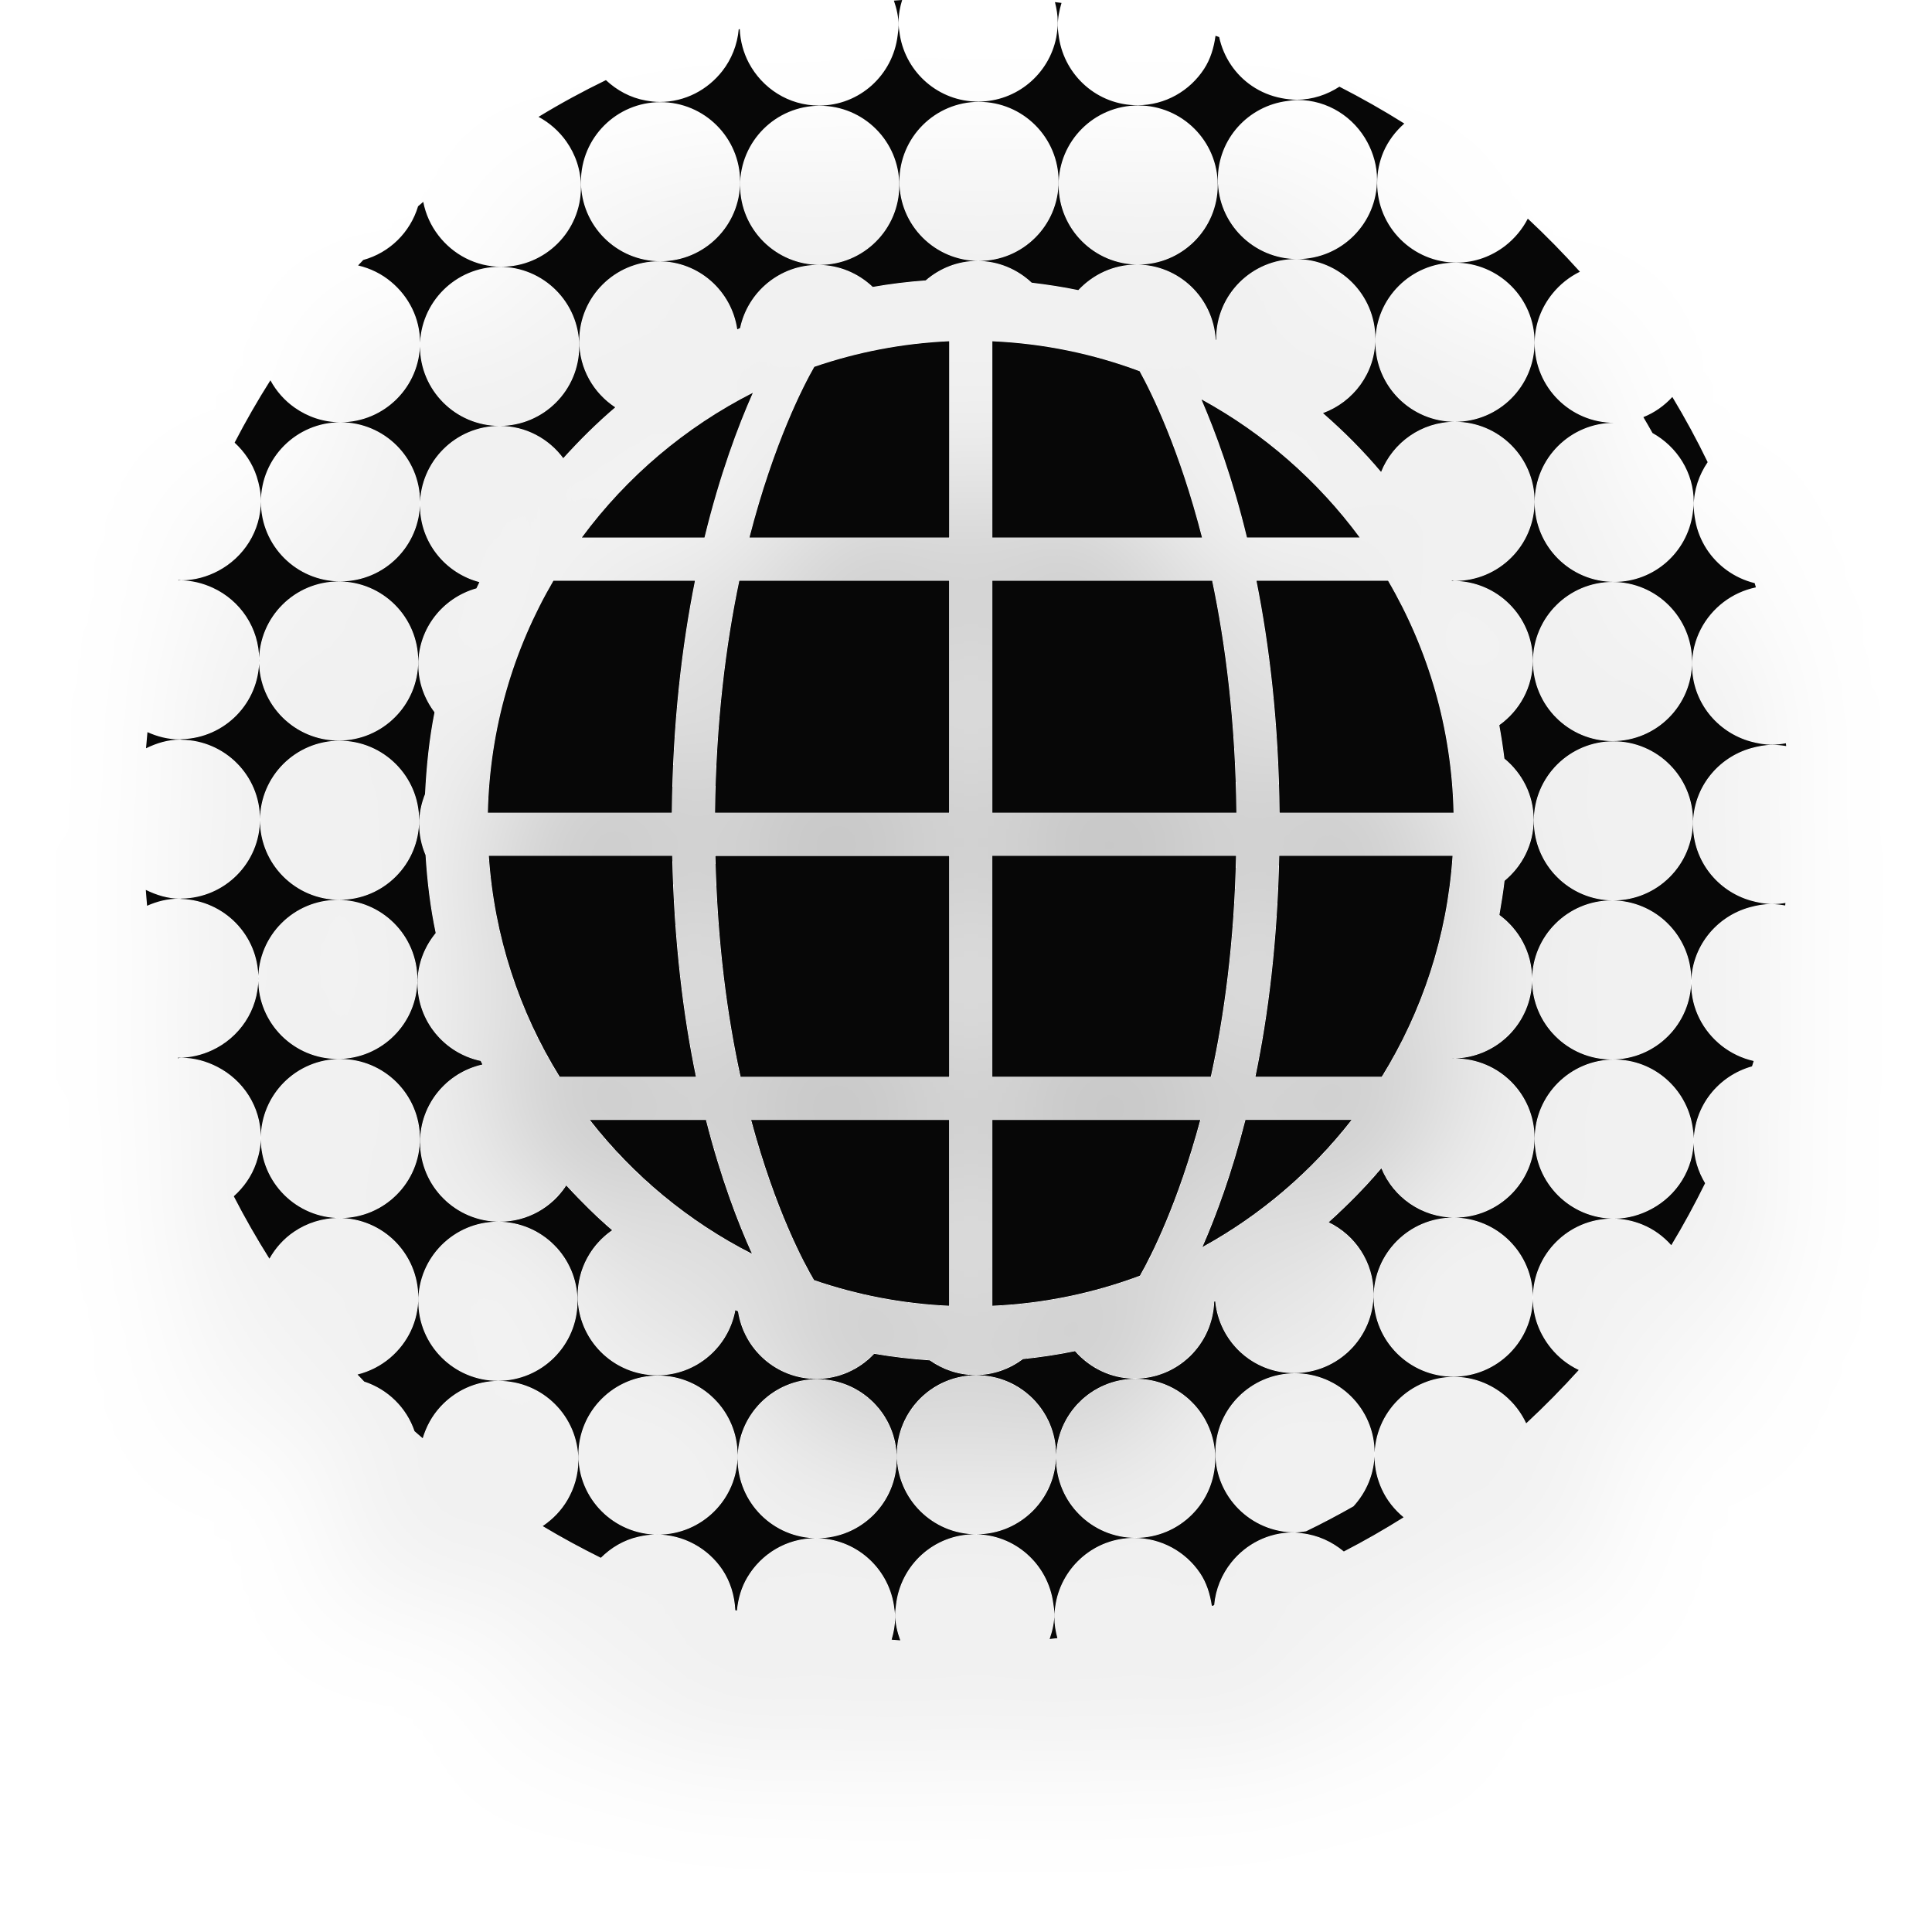
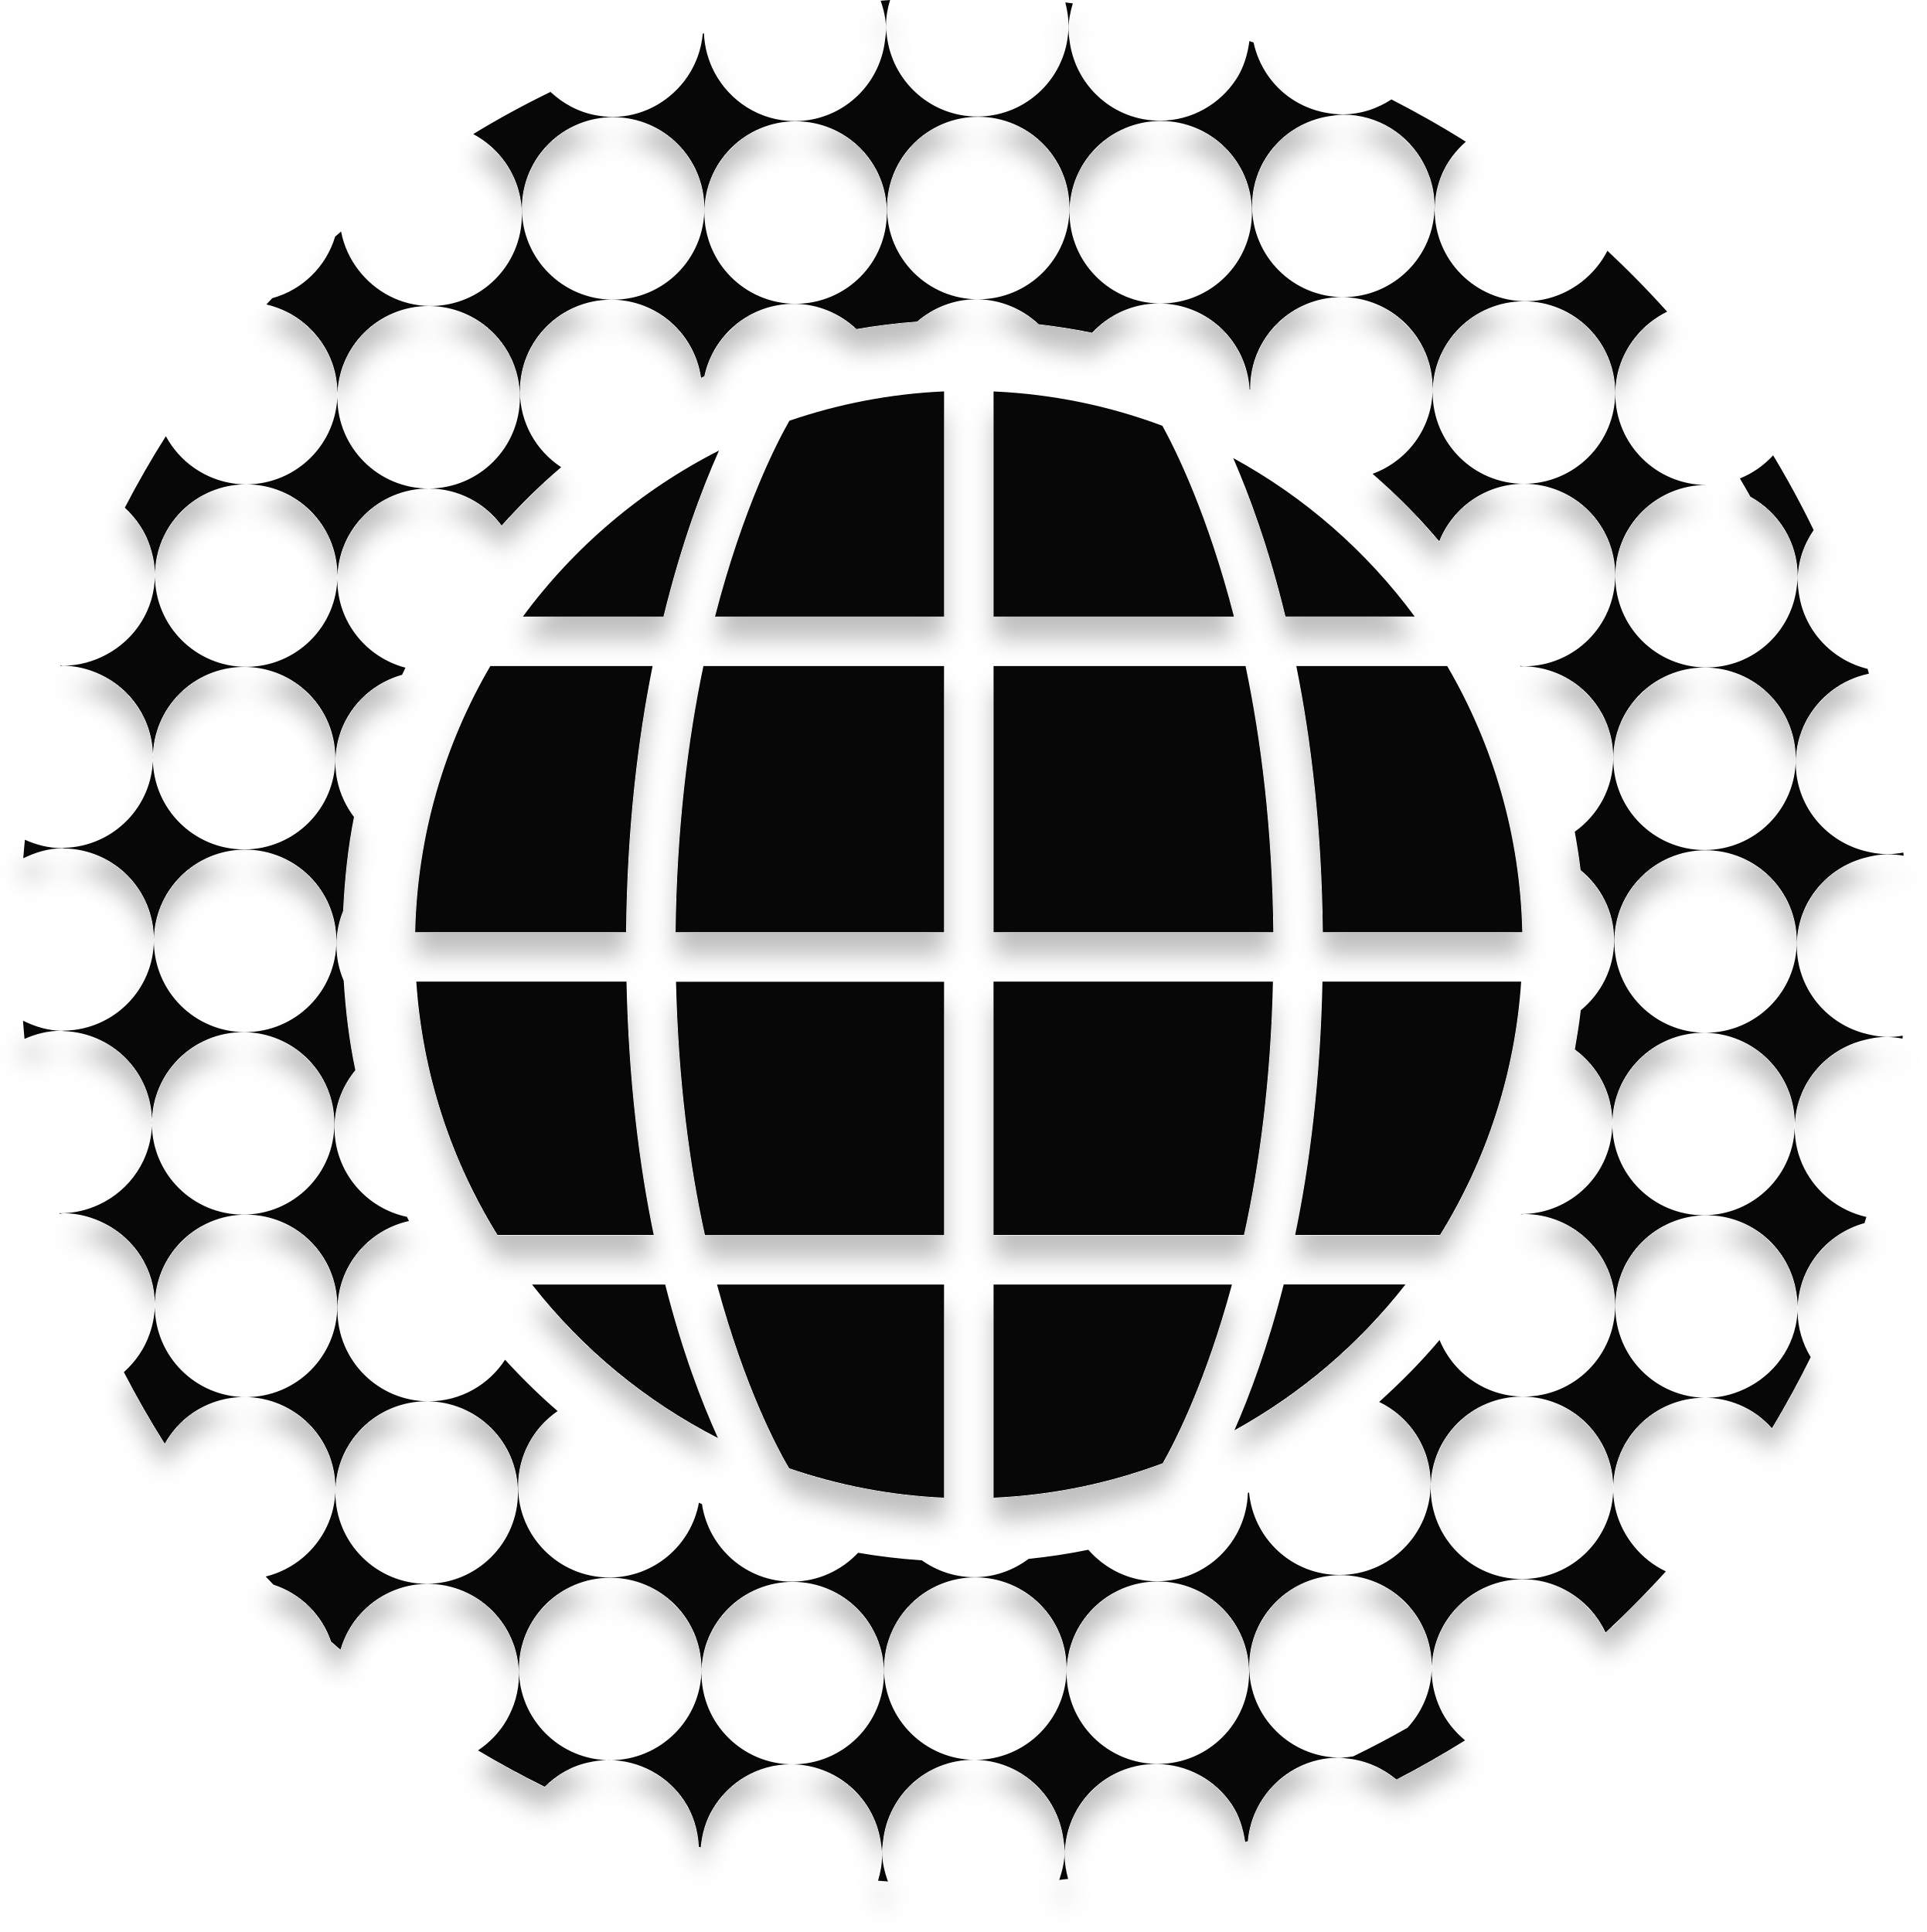
- <svg xmlns="http://www.w3.org/2000/svg" width="53" height="53" viewBox="0 0 53 53" fill="none">
-   <g filter="url(#filter0_d_150_3582)">
-     <path d="M48.025 24.705C47.114 24.444 46.444 23.612 46.444 22.616C46.444 21.615 47.123 20.78 48.042 20.523C48.231 20.471 48.423 20.433 48.627 20.433C48.755 20.433 48.878 20.446 49 20.467C48.996 20.442 48.996 20.415 48.992 20.39C48.867 20.414 48.736 20.429 48.606 20.429C48.404 20.429 48.215 20.393 48.029 20.343C47.103 20.088 46.418 19.251 46.418 18.247C46.418 17.538 46.762 16.914 47.284 16.516C47.543 16.32 47.842 16.181 48.169 16.113C48.158 16.075 48.149 16.035 48.136 15.997C47.582 15.861 47.11 15.518 46.809 15.049C46.663 14.818 46.556 14.558 46.507 14.278C46.483 14.149 46.465 14.017 46.465 13.88C46.465 13.43 46.613 13.022 46.846 12.678C46.55 12.065 46.226 11.47 45.877 10.89C45.657 11.129 45.388 11.321 45.082 11.443C45.168 11.586 45.25 11.734 45.333 11.879C46.004 12.252 46.465 12.959 46.465 13.781C46.465 13.889 46.448 13.993 46.434 14.097C46.281 15.152 45.38 15.963 44.283 15.963C43.076 15.963 42.1 14.986 42.1 13.781C42.1 12.575 43.078 11.599 44.283 11.599C43.076 11.599 42.1 10.621 42.1 9.417C42.1 8.901 42.284 8.434 42.585 8.059C42.789 7.806 43.046 7.599 43.341 7.454C42.885 6.947 42.408 6.461 41.912 5.998C41.762 6.29 41.548 6.544 41.293 6.743C40.922 7.028 40.466 7.204 39.962 7.204C38.755 7.204 37.779 6.227 37.779 5.021C37.779 4.72 37.84 4.432 37.951 4.169C38.081 3.867 38.281 3.604 38.524 3.389C37.947 3.026 37.352 2.69 36.744 2.378C36.405 2.598 36.007 2.735 35.572 2.735C35.433 2.735 35.294 2.719 35.16 2.693C34.862 2.637 34.587 2.522 34.345 2.358C33.889 2.049 33.564 1.57 33.445 1.016C33.411 1.004 33.38 0.993 33.345 0.982C33.3 1.312 33.205 1.625 33.031 1.891C32.642 2.489 31.97 2.887 31.203 2.887C30.11 2.887 29.214 2.083 29.051 1.038C29.034 0.928 29.018 0.819 29.018 0.704C29.018 0.485 29.061 0.28 29.12 0.08C29.061 0.074 29 0.064 28.94 0.058C28.985 0.235 29.017 0.416 29.017 0.605C29.017 0.75 29 0.891 28.976 1.027C28.777 2.031 27.894 2.787 26.833 2.787C25.752 2.787 24.859 1.998 24.686 0.965C24.666 0.847 24.65 0.729 24.65 0.605C24.65 0.393 24.689 0.192 24.748 0C24.673 0.006 24.598 0.011 24.522 0.017C24.598 0.236 24.651 0.467 24.651 0.713C24.651 0.801 24.634 0.886 24.625 0.971C24.496 2.054 23.585 2.896 22.468 2.896C21.628 2.896 20.909 2.418 20.542 1.725C20.396 1.447 20.308 1.133 20.293 0.798C20.283 0.8 20.274 0.803 20.265 0.805C20.226 1.233 20.067 1.624 19.818 1.945C19.417 2.46 18.799 2.797 18.098 2.797C17.967 2.797 17.839 2.779 17.713 2.757C17.291 2.682 16.922 2.478 16.622 2.198C15.988 2.506 15.37 2.842 14.773 3.206C15.076 3.368 15.338 3.6 15.536 3.88C15.787 4.235 15.937 4.666 15.937 5.135C15.937 6.342 14.96 7.318 13.754 7.318C13.047 7.318 12.425 6.977 12.026 6.457C11.82 6.19 11.677 5.878 11.611 5.537C11.562 5.578 11.515 5.617 11.469 5.659C11.253 6.375 10.689 6.932 9.965 7.132C9.918 7.182 9.869 7.231 9.823 7.282C10.162 7.361 10.472 7.515 10.73 7.732C11.211 8.133 11.523 8.728 11.523 9.402C11.523 10.608 10.546 11.584 9.34 11.584C10.547 11.584 11.523 12.562 11.523 13.766C11.523 14.973 10.546 15.949 9.34 15.949C8.134 15.949 7.157 14.972 7.157 13.766C7.157 12.561 8.134 11.584 9.34 11.584C8.872 11.584 8.44 11.434 8.084 11.183C7.807 10.989 7.579 10.73 7.418 10.433C7.067 10.987 6.739 11.558 6.436 12.143C6.709 12.395 6.925 12.71 7.043 13.075C7.11 13.286 7.157 13.505 7.157 13.738C7.157 14.573 6.681 15.29 5.991 15.658C5.686 15.82 5.341 15.92 4.971 15.92C4.946 15.92 4.923 15.912 4.897 15.91C4.895 15.916 4.893 15.92 4.891 15.925C4.904 15.925 4.913 15.92 4.926 15.92C5.252 15.92 5.557 15.996 5.836 16.124C6.586 16.469 7.11 17.222 7.11 18.103C7.11 19.287 6.163 20.246 4.988 20.277C4.966 20.278 4.947 20.284 4.926 20.284C4.61 20.284 4.314 20.206 4.045 20.084C4.03 20.232 4.019 20.38 4.006 20.528C4.294 20.387 4.606 20.289 4.948 20.289C4.962 20.289 4.972 20.293 4.986 20.293C6.174 20.313 7.132 21.278 7.132 22.471C7.132 23.666 6.172 24.634 4.98 24.65C4.969 24.651 4.96 24.654 4.948 24.654C4.605 24.654 4.289 24.554 4 24.412C4.013 24.556 4.02 24.703 4.035 24.848C4.303 24.729 4.591 24.654 4.901 24.654C4.929 24.654 4.954 24.661 4.982 24.661C6.15 24.704 7.087 25.658 7.087 26.835C7.087 27.714 6.565 28.466 5.816 28.812C5.538 28.941 5.229 29.017 4.901 29.017C4.892 29.017 4.882 29.014 4.874 29.013C4.876 29.019 4.876 29.025 4.878 29.031C4.909 29.029 4.939 29.017 4.971 29.017C5.331 29.017 5.666 29.114 5.965 29.268C6.668 29.63 7.155 30.355 7.155 31.201C7.155 31.449 7.106 31.682 7.029 31.903C6.906 32.262 6.689 32.57 6.413 32.817C6.714 33.402 7.042 33.975 7.391 34.53C7.558 34.233 7.786 33.98 8.065 33.791C8.415 33.553 8.838 33.413 9.292 33.413C10.499 33.413 11.475 34.39 11.475 35.596C11.475 36.258 11.175 36.846 10.706 37.246C10.449 37.465 10.143 37.623 9.807 37.707C9.868 37.772 9.932 37.835 9.991 37.9C10.641 38.114 11.152 38.616 11.372 39.262C11.447 39.328 11.521 39.391 11.596 39.456C11.694 39.131 11.855 38.837 12.079 38.594C12.477 38.158 13.045 37.882 13.683 37.882C14.89 37.882 15.866 38.859 15.866 40.064C15.866 40.458 15.754 40.825 15.57 41.143C15.401 41.435 15.164 41.678 14.887 41.865C15.405 42.176 15.939 42.465 16.483 42.735C16.764 42.456 17.111 42.247 17.512 42.157C17.671 42.12 17.834 42.096 18.004 42.096C18.756 42.096 19.421 42.476 19.814 43.056C20.029 43.376 20.151 43.76 20.171 44.172C20.187 44.177 20.201 44.181 20.216 44.184C20.248 43.852 20.34 43.539 20.503 43.268C20.882 42.629 21.575 42.197 22.372 42.197C23.457 42.197 24.351 42.989 24.52 44.025C24.539 44.141 24.555 44.259 24.555 44.379C24.555 44.59 24.516 44.788 24.459 44.981C24.538 44.989 24.619 44.994 24.697 45C24.615 44.772 24.555 44.531 24.555 44.272C24.555 44.19 24.573 44.111 24.579 44.031C24.701 42.939 25.616 42.09 26.741 42.09C27.848 42.09 28.754 42.917 28.894 43.986C28.909 44.081 28.924 44.173 28.924 44.272C28.924 44.517 28.869 44.743 28.794 44.964C28.867 44.956 28.936 44.944 29.008 44.939C28.959 44.758 28.924 44.569 28.924 44.372C28.924 44.237 28.941 44.107 28.963 43.977C29.15 42.961 30.037 42.19 31.107 42.19C31.861 42.19 32.525 42.57 32.919 43.151C33.098 43.415 33.196 43.729 33.244 44.056C33.265 44.049 33.288 44.041 33.308 44.035C33.347 43.593 33.517 43.189 33.781 42.859C34.181 42.361 34.788 42.039 35.477 42.039C35.555 42.039 35.632 42.054 35.709 42.061C36.15 42.11 36.543 42.294 36.865 42.562C37.426 42.272 37.972 41.959 38.506 41.624C38.255 41.416 38.047 41.159 37.909 40.858C37.782 40.582 37.707 40.278 37.707 39.953C37.707 38.746 38.685 37.771 39.89 37.771C40.418 37.771 40.895 37.965 41.273 38.275C41.526 38.485 41.728 38.746 41.868 39.046C42.368 38.581 42.85 38.093 43.31 37.583C43.014 37.442 42.755 37.239 42.549 36.985C42.242 36.608 42.05 36.136 42.05 35.613C42.05 34.407 43.028 33.43 44.233 33.43C44.527 33.43 44.806 33.49 45.059 33.595C45.365 33.72 45.633 33.917 45.848 34.16C46.181 33.609 46.49 33.039 46.776 32.459C46.58 32.134 46.462 31.756 46.462 31.348C46.462 30.344 47.141 29.511 48.063 29.253C48.078 29.203 48.092 29.153 48.108 29.106C47.781 29.032 47.483 28.887 47.229 28.687C46.724 28.287 46.394 27.676 46.394 26.985C46.394 25.98 47.077 25.143 48 24.889C48.185 24.838 48.379 24.801 48.578 24.801C48.714 24.801 48.844 24.817 48.973 24.84C48.975 24.818 48.977 24.793 48.979 24.77C48.865 24.791 48.747 24.801 48.625 24.801C48.417 24.798 48.216 24.759 48.025 24.705ZM46.443 22.518C46.443 23.724 45.465 24.701 44.26 24.701C43.053 24.701 42.077 23.723 42.077 22.518C42.077 21.312 43.054 20.336 44.26 20.336C45.464 20.335 46.443 21.312 46.443 22.518ZM44.236 15.965C45.443 15.965 46.418 16.943 46.418 18.148C46.418 19.354 45.441 20.33 44.236 20.33C43.031 20.33 42.053 19.353 42.053 18.148C42.051 16.942 43.03 15.965 44.236 15.965ZM35.319 2.77C35.41 2.757 35.5 2.742 35.593 2.742C36.427 2.742 37.145 3.216 37.512 3.904C37.675 4.21 37.776 4.554 37.776 4.924C37.776 6.13 36.798 7.107 35.593 7.107C34.385 7.107 33.409 6.129 33.409 4.924C33.408 3.812 34.243 2.904 35.319 2.77ZM31.224 2.893C32.431 2.893 33.406 3.871 33.406 5.075C33.406 6.281 32.429 7.258 31.224 7.258C30.019 7.258 29.041 6.28 29.041 5.075C29.04 3.87 30.016 2.893 31.224 2.893ZM26.856 2.794C28.061 2.794 29.04 3.771 29.04 4.976C29.04 6.182 28.062 7.158 26.856 7.158C25.649 7.158 24.673 6.181 24.673 4.976C24.673 3.771 25.649 2.794 26.856 2.794ZM22.487 2.901C23.694 2.901 24.67 3.878 24.67 5.083C24.67 6.289 23.693 7.266 22.487 7.266C21.281 7.266 20.303 6.288 20.303 5.083C20.303 3.878 21.281 2.901 22.487 2.901ZM18.12 2.802C19.325 2.802 20.303 3.78 20.303 4.984C20.303 6.19 19.325 7.167 18.12 7.167C16.913 7.167 15.937 6.189 15.937 4.984C15.937 3.779 16.913 2.802 18.12 2.802ZM7.107 18.134C7.107 16.927 8.085 15.951 9.29 15.951C10.497 15.951 11.473 16.928 11.473 18.134C11.473 19.339 10.496 20.316 9.29 20.316C8.085 20.316 7.107 19.338 7.107 18.134ZM11.498 22.502C11.498 23.709 10.52 24.685 9.315 24.685C8.108 24.685 7.132 23.708 7.132 22.502C7.132 21.297 8.109 20.32 9.315 20.32C10.519 20.32 11.498 21.297 11.498 22.502ZM7.084 26.868C7.084 25.662 8.061 24.686 9.267 24.686C10.473 24.686 11.45 25.664 11.45 26.868C11.45 28.074 10.473 29.05 9.267 29.05C8.061 29.051 7.084 28.073 7.084 26.868ZM9.337 33.415C8.13 33.415 7.154 32.437 7.154 31.233C7.154 30.026 8.131 29.051 9.337 29.051C10.542 29.051 11.52 30.028 11.52 31.233C11.52 32.439 10.542 33.415 9.337 33.415ZM13.658 37.88C12.453 37.88 11.475 36.902 11.475 35.698C11.475 34.492 12.453 33.515 13.658 33.515C14.865 33.515 15.843 34.493 15.843 35.698C15.843 36.903 14.864 37.88 13.658 37.88ZM18.051 42.099C16.844 42.099 15.866 41.122 15.866 39.917C15.866 38.711 16.844 37.735 18.051 37.735C19.256 37.735 20.235 38.713 20.235 39.917C20.235 41.122 19.256 42.099 18.051 42.099ZM22.418 42.198C21.211 42.198 20.235 41.22 20.235 40.015C20.235 38.809 21.212 37.834 22.418 37.834C23.624 37.834 24.601 38.812 24.601 40.015C24.602 41.221 23.625 42.198 22.418 42.198ZM26.787 42.09C25.58 42.09 24.602 41.113 24.602 39.908C24.602 38.702 25.58 37.726 26.787 37.726C27.993 37.726 28.971 38.703 28.971 39.908C28.971 41.113 27.993 42.09 26.787 42.09ZM31.154 42.188C29.947 42.188 28.971 41.211 28.971 40.006C28.971 38.8 29.949 37.824 31.154 37.824C32.361 37.824 33.337 38.802 33.337 40.006C33.338 41.213 32.361 42.188 31.154 42.188ZM37.129 41.323C36.705 41.564 36.271 41.794 35.83 42.007C35.73 42.023 35.629 42.038 35.526 42.038C34.318 42.038 33.34 41.06 33.34 39.855C33.34 38.65 34.318 37.673 35.526 37.673C36.731 37.673 37.709 38.651 37.709 39.855C37.707 40.423 37.484 40.935 37.129 41.323ZM39.866 37.766C38.661 37.766 37.683 36.788 37.683 35.585C37.683 34.379 38.661 33.402 39.866 33.402C41.073 33.402 42.051 34.38 42.051 35.585C42.051 36.79 41.072 37.766 39.866 37.766ZM39.912 33.402C38.999 33.402 38.22 32.842 37.895 32.048C37.451 32.578 36.962 33.066 36.45 33.53C37.178 33.883 37.682 34.624 37.682 35.487C37.682 36.693 36.705 37.668 35.5 37.668C34.362 37.668 33.444 36.802 33.336 35.694C33.326 35.699 33.316 35.704 33.309 35.709C33.268 36.88 32.312 37.82 31.13 37.82C30.473 37.82 29.891 37.523 29.491 37.066C29.024 37.163 28.545 37.234 28.062 37.284C27.698 37.555 27.252 37.722 26.764 37.722C26.295 37.722 25.863 37.571 25.506 37.318C24.991 37.284 24.482 37.224 23.982 37.138C23.584 37.56 23.022 37.828 22.396 37.828C21.303 37.828 20.405 37.023 20.246 35.975C20.22 35.963 20.197 35.952 20.173 35.94C19.986 36.957 19.101 37.729 18.029 37.729C16.822 37.729 15.846 36.751 15.846 35.547C15.846 34.801 16.222 34.142 16.792 33.749C16.349 33.367 15.932 32.954 15.534 32.521C15.146 33.119 14.474 33.515 13.707 33.515C12.499 33.515 11.523 32.538 11.523 31.332C11.523 30.289 12.257 29.419 13.235 29.203C13.218 29.171 13.204 29.137 13.186 29.104C12.197 28.895 11.453 28.019 11.453 26.97C11.453 26.446 11.644 25.972 11.953 25.596C11.805 24.899 11.719 24.183 11.674 23.457C11.562 23.195 11.499 22.906 11.499 22.602C11.499 22.313 11.558 22.037 11.66 21.784C11.698 21.021 11.774 20.269 11.92 19.54C11.645 19.174 11.475 18.725 11.475 18.233C11.475 17.232 12.152 16.398 13.07 16.14C13.096 16.082 13.125 16.026 13.151 15.969C12.215 15.723 11.521 14.879 11.521 13.866C11.521 12.661 12.499 11.684 13.705 11.684C12.499 11.684 11.521 10.706 11.521 9.502C11.521 8.296 12.499 7.319 13.705 7.319C14.912 7.319 15.89 8.297 15.89 9.502C15.89 10.707 14.912 11.684 13.705 11.684C14.423 11.684 15.056 12.034 15.452 12.569C15.899 12.075 16.371 11.605 16.878 11.174C16.283 10.784 15.89 10.115 15.89 9.351C15.89 8.144 16.867 7.168 18.073 7.168C19.171 7.168 20.072 7.982 20.225 9.037C20.251 9.024 20.278 9.011 20.303 8.998C20.513 8.009 21.391 7.267 22.44 7.267C23.023 7.267 23.549 7.498 23.942 7.871C24.419 7.787 24.902 7.728 25.394 7.692C25.776 7.363 26.266 7.158 26.809 7.158C27.388 7.158 27.911 7.387 28.303 7.755C28.733 7.807 29.161 7.871 29.581 7.959C29.981 7.531 30.545 7.258 31.177 7.258C32.341 7.258 33.282 8.168 33.35 9.314C33.356 9.316 33.361 9.319 33.367 9.322C33.365 9.311 33.363 9.301 33.363 9.29C33.363 8.083 34.341 7.107 35.547 7.107C36.754 7.107 37.73 8.084 37.73 9.29C37.73 10.231 37.129 11.025 36.293 11.333C36.864 11.831 37.4 12.367 37.887 12.947C38.209 12.142 38.992 11.571 39.913 11.571C38.708 11.571 37.73 10.594 37.73 9.389C37.73 8.183 38.708 7.206 39.913 7.206C41.12 7.206 42.098 8.184 42.098 9.389C42.098 10.594 41.12 11.571 39.913 11.571C41.12 11.571 42.098 12.549 42.098 13.753C42.098 14.959 41.12 15.936 39.913 15.936C39.883 15.936 39.854 15.928 39.825 15.926C39.827 15.931 39.829 15.936 39.831 15.94C39.844 15.94 39.854 15.936 39.868 15.936C41.073 15.936 42.05 16.913 42.05 18.119C42.05 18.852 41.685 19.496 41.13 19.893C41.185 20.196 41.233 20.5 41.27 20.81C41.757 21.21 42.073 21.809 42.073 22.487C42.073 23.164 41.759 23.762 41.274 24.163C41.239 24.478 41.185 24.789 41.133 25.1C41.672 25.497 42.03 26.132 42.03 26.855C42.03 28.06 41.052 29.037 39.845 29.037C39.843 29.039 39.843 29.041 39.841 29.044C39.865 29.043 39.89 29.037 39.914 29.037C41.121 29.037 42.097 30.014 42.097 31.218C42.096 32.425 41.12 33.402 39.912 33.402ZM46.432 30.913C46.451 31.023 46.465 31.133 46.465 31.248C46.465 32.079 45.997 32.792 45.313 33.161C45.005 33.328 44.655 33.431 44.283 33.431C43.076 33.431 42.1 32.453 42.1 31.248C42.1 30.043 43.078 29.066 44.283 29.066C45.373 29.065 46.27 29.868 46.432 30.913ZM44.213 29.065C43.006 29.065 42.029 28.088 42.029 26.883C42.029 25.677 43.008 24.701 44.213 24.701C45.42 24.701 46.396 25.678 46.396 26.883C46.397 28.089 45.42 29.065 44.213 29.065Z" fill="#070707" />
-     <path d="M27.223 35.821C28.641 35.758 30.002 35.471 31.271 34.996C31.591 34.434 32.313 33.004 32.927 30.723H27.223V35.821Z" fill="#070707" />
-     <path d="M32.986 34.209C34.576 33.336 35.97 32.144 37.079 30.721H34.166C33.788 32.205 33.358 33.36 32.986 34.209Z" fill="#070707" />
-     <path d="M33.908 23.477H27.222V29.538H33.216C33.582 27.877 33.857 25.854 33.908 23.477Z" fill="#070707" />
-     <path d="M35.102 22.295H39.875C39.824 19.979 39.176 17.808 38.078 15.931H34.468C34.823 17.703 35.078 19.827 35.102 22.295Z" fill="#070707" />
-     <path d="M35.093 23.477C35.044 25.83 34.791 27.856 34.439 29.538H37.906C39.01 27.754 39.702 25.688 39.848 23.477H35.093Z" fill="#070707" />
-     <path d="M33.253 15.931H27.223V22.295H33.918C33.891 19.811 33.621 17.683 33.253 15.931Z" fill="#070707" />
-     <path d="M31.263 10.184C29.997 9.71 28.638 9.425 27.223 9.362V14.747H32.975C32.35 12.315 31.592 10.78 31.263 10.184Z" fill="#070707" />
-     <path d="M37.301 14.746C36.15 13.188 34.668 11.889 32.958 10.956C33.351 11.864 33.815 13.123 34.208 14.746H37.301Z" fill="#070707" />
-     <path d="M20.559 14.747H26.039V9.361C24.748 9.419 23.507 9.662 22.339 10.063C22.059 10.55 21.234 12.128 20.559 14.747Z" fill="#070707" />
-     <path d="M20.317 29.54H26.039V23.481H19.625C19.679 25.855 19.952 27.878 20.317 29.54Z" fill="#070707" />
-     <path d="M19.615 22.295H26.038V15.931H20.281C19.913 17.683 19.643 19.811 19.615 22.295Z" fill="#070707" />
-     <path d="M22.332 35.117C23.503 35.519 24.746 35.764 26.038 35.821V30.723H20.606C21.269 33.19 22.061 34.659 22.332 35.117Z" fill="#070707" />
-     <path d="M20.653 10.775C18.796 11.718 17.188 13.084 15.961 14.747H19.326C19.748 13.016 20.246 11.692 20.653 10.775Z" fill="#070707" />
-     <path d="M19.065 15.931H15.182C14.084 17.809 13.436 19.979 13.383 22.295H18.43C18.454 19.827 18.709 17.703 19.065 15.931Z" fill="#070707" />
-     <path d="M18.44 23.477H13.41C13.558 25.69 14.249 27.754 15.354 29.538H19.092C18.743 27.858 18.491 25.832 18.44 23.477Z" fill="#070707" />
-     <path d="M16.181 30.723C17.373 32.251 18.888 33.508 20.629 34.394C20.238 33.533 19.772 32.314 19.366 30.723H16.181Z" fill="#070707" />
+ <svg xmlns="http://www.w3.org/2000/svg" width="335" height="336" viewBox="0 0 335 336" fill="none">
+   <g filter="url(#filter0_d_1247_100)">
+     <path d="M323.913 179.644C317.293 177.743 312.426 171.694 312.426 164.454C312.426 157.172 317.362 151.101 324.038 149.236C325.41 148.853 326.809 148.581 328.292 148.581C329.218 148.581 330.116 148.672 331 148.825C330.972 148.644 330.972 148.449 330.944 148.268C330.032 148.442 329.086 148.546 328.139 148.546C326.67 148.546 325.298 148.289 323.941 147.92C317.216 146.068 312.239 139.984 312.239 132.681C312.239 127.529 314.738 122.99 318.532 120.094C320.411 118.667 322.583 117.658 324.964 117.164C324.881 116.885 324.818 116.6 324.721 116.321C320.697 115.333 317.265 112.84 315.079 109.429C314.021 107.752 313.241 105.858 312.886 103.825C312.712 102.885 312.58 101.925 312.58 100.929C312.58 97.657 313.652 94.692 315.35 92.185C313.199 87.73 310.839 83.4 308.305 79.188C306.704 80.922 304.755 82.321 302.527 83.205C303.154 84.249 303.752 85.321 304.351 86.379C309.231 89.088 312.58 94.232 312.58 100.205C312.58 100.992 312.454 101.751 312.357 102.503C311.243 110.181 304.692 116.078 296.721 116.078C287.95 116.078 280.863 108.97 280.863 100.205C280.863 91.441 287.963 84.34 296.721 84.34C287.95 84.34 280.863 77.232 280.863 68.474C280.863 64.722 282.199 61.325 284.385 58.603C285.868 56.758 287.734 55.254 289.878 54.203C286.564 50.513 283.097 46.984 279.491 43.614C278.405 45.738 276.853 47.583 274.994 49.031C272.3 51.105 268.986 52.386 265.324 52.386C256.553 52.386 249.459 45.278 249.459 36.514C249.459 34.321 249.904 32.225 250.712 30.318C251.652 28.118 253.107 26.203 254.875 24.644C250.684 22.006 246.361 19.562 241.94 17.293C239.476 18.894 236.587 19.889 233.426 19.889C232.41 19.889 231.4 19.771 230.426 19.583C228.261 19.172 226.263 18.337 224.509 17.146C221.195 14.898 218.835 11.417 217.965 7.386C217.721 7.303 217.498 7.219 217.241 7.143C216.913 9.537 216.224 11.814 214.957 13.749C212.131 18.1 207.251 20.989 201.674 20.989C193.731 20.989 187.222 15.148 186.039 7.546C185.913 6.746 185.795 5.952 185.795 5.117C185.795 3.53 186.108 2.033 186.54 0.585C186.108 0.536 185.67 0.466 185.231 0.425C185.558 1.706 185.788 3.021 185.788 4.4C185.788 5.451 185.67 6.481 185.489 7.47C184.048 14.765 177.629 20.265 169.923 20.265C162.063 20.265 155.575 14.529 154.315 7.017C154.176 6.161 154.057 5.298 154.057 4.4C154.057 2.854 154.343 1.399 154.767 0C154.224 0.042 153.681 0.077 153.124 0.125C153.681 1.72 154.064 3.397 154.064 5.186C154.064 5.827 153.939 6.439 153.876 7.059C152.936 14.933 146.316 21.059 138.199 21.059C132.093 21.059 126.872 17.585 124.206 12.545C123.148 10.519 122.507 8.236 122.396 5.799C122.326 5.82 122.257 5.841 122.194 5.855C121.909 8.967 120.753 11.807 118.943 14.146C116.033 17.884 111.543 20.335 106.447 20.335C105.493 20.335 104.56 20.209 103.648 20.049C100.578 19.499 97.898 18.017 95.719 15.984C91.11 18.226 86.62 20.669 82.283 23.314C84.483 24.491 86.391 26.176 87.832 28.215C89.656 30.798 90.742 33.931 90.742 37.342C90.742 46.114 83.641 53.214 74.876 53.214C69.738 53.214 65.22 50.736 62.324 46.949C60.828 45.014 59.783 42.744 59.303 40.259C58.948 40.558 58.607 40.844 58.273 41.15C56.706 46.357 52.606 50.409 47.343 51.857C47.002 52.226 46.647 52.581 46.313 52.95C48.777 53.528 51.032 54.648 52.905 56.222C56.4 59.139 58.669 63.469 58.669 68.37C58.669 77.135 51.569 84.235 42.804 84.235C51.575 84.235 58.669 91.343 58.669 100.101C58.669 108.872 51.569 115.973 42.804 115.973C34.039 115.973 26.939 108.865 26.939 100.101C26.939 91.336 34.039 84.235 42.804 84.235C39.407 84.235 36.267 83.142 33.677 81.318C31.665 79.905 30.009 78.025 28.839 75.861C26.284 79.891 23.903 84.04 21.703 88.294C23.687 90.132 25.254 92.422 26.11 95.075C26.597 96.606 26.939 98.2 26.939 99.892C26.939 105.969 23.485 111.184 18.466 113.857C16.252 115.033 13.746 115.764 11.059 115.764C10.871 115.764 10.704 115.702 10.516 115.688C10.502 115.73 10.488 115.764 10.474 115.799C10.572 115.799 10.634 115.764 10.732 115.764C13.099 115.764 15.313 116.314 17.338 117.247C22.789 119.753 26.597 125.232 26.597 131.637C26.597 140.241 19.719 147.217 11.177 147.447C11.017 147.454 10.878 147.495 10.732 147.495C8.435 147.495 6.283 146.924 4.327 146.04C4.216 147.112 4.139 148.191 4.042 149.27C6.137 148.247 8.407 147.53 10.892 147.53C10.989 147.53 11.066 147.558 11.164 147.558C19.796 147.704 26.757 154.721 26.757 163.396C26.757 172.084 19.782 179.122 11.122 179.24C11.038 179.247 10.976 179.268 10.892 179.268C8.393 179.268 6.102 178.544 4 177.514C4.097 178.558 4.146 179.63 4.258 180.681C6.2 179.818 8.295 179.268 10.551 179.268C10.753 179.268 10.934 179.324 11.136 179.324C19.622 179.637 26.43 186.571 26.43 195.133C26.43 201.524 22.636 206.989 17.199 209.502C15.173 210.442 12.932 210.999 10.551 210.999C10.481 210.999 10.412 210.971 10.349 210.964C10.363 211.013 10.363 211.055 10.377 211.096C10.607 211.082 10.822 210.999 11.059 210.999C13.67 210.999 16.106 211.702 18.278 212.823C23.388 215.454 26.924 220.724 26.924 226.878C26.924 228.681 26.57 230.373 26.013 231.981C25.114 234.592 23.541 236.833 21.536 238.63C23.722 242.883 26.103 247.046 28.644 251.084C29.855 248.926 31.512 247.088 33.538 245.709C36.079 243.983 39.156 242.96 42.456 242.96C51.227 242.96 58.321 250.067 58.321 258.832C58.321 263.649 56.135 267.924 52.731 270.834C50.865 272.428 48.638 273.577 46.194 274.182C46.64 274.656 47.106 275.115 47.538 275.589C52.258 277.141 55.968 280.796 57.569 285.495C58.112 285.968 58.656 286.428 59.199 286.901C59.909 284.541 61.078 282.404 62.707 280.636C65.603 277.468 69.724 275.456 74.361 275.456C83.132 275.456 90.226 282.564 90.226 291.322C90.226 294.19 89.412 296.856 88.075 299.168C86.85 301.291 85.124 303.059 83.112 304.417C86.878 306.679 90.755 308.782 94.71 310.745C96.749 308.719 99.276 307.194 102.186 306.54C103.342 306.275 104.525 306.101 105.765 306.101C111.229 306.101 116.061 308.865 118.915 313.084C120.481 315.409 121.366 318.201 121.512 321.194C121.623 321.229 121.728 321.257 121.839 321.285C122.069 318.869 122.737 316.592 123.92 314.622C126.677 309.972 131.71 306.832 137.502 306.832C145.39 306.832 151.885 312.596 153.11 320.129C153.25 320.971 153.368 321.828 153.368 322.698C153.368 324.236 153.083 325.677 152.672 327.077C153.243 327.132 153.827 327.174 154.398 327.216C153.8 325.559 153.368 323.805 153.368 321.925C153.368 321.326 153.493 320.755 153.542 320.171C154.426 312.228 161.074 306.053 169.247 306.053C177.295 306.053 183.881 312.067 184.897 319.843C185.001 320.533 185.113 321.201 185.113 321.925C185.113 323.7 184.716 325.35 184.173 326.951C184.702 326.896 185.203 326.805 185.725 326.77C185.37 325.455 185.113 324.083 185.113 322.649C185.113 321.667 185.238 320.721 185.398 319.781C186.756 312.388 193.202 306.784 200.978 306.784C206.457 306.784 211.281 309.547 214.143 313.773C215.445 315.687 216.155 317.971 216.51 320.352C216.656 320.303 216.823 320.24 216.969 320.199C217.255 316.982 218.494 314.044 220.408 311.65C223.318 308.03 227.725 305.684 232.73 305.684C233.301 305.684 233.858 305.795 234.415 305.844C237.624 306.199 240.478 307.542 242.817 309.485C246.897 307.375 250.865 305.106 254.743 302.669C252.919 301.152 251.408 299.286 250.406 297.1C249.48 295.088 248.937 292.881 248.937 290.514C248.937 281.743 256.045 274.649 264.802 274.649C268.638 274.649 272.105 276.062 274.848 278.318C276.686 279.842 278.155 281.743 279.171 283.922C282.805 280.538 286.314 276.988 289.655 273.284C287.504 272.261 285.617 270.778 284.121 268.933C281.893 266.19 280.494 262.758 280.494 258.957C280.494 250.186 287.601 243.085 296.359 243.085C298.496 243.085 300.522 243.524 302.36 244.282C304.588 245.194 306.53 246.628 308.096 248.39C310.519 244.387 312.761 240.245 314.842 236.026C313.415 233.659 312.559 230.916 312.559 227.943C312.559 220.648 317.495 214.584 324.192 212.712C324.303 212.35 324.4 211.988 324.519 211.646C322.145 211.103 319.98 210.052 318.128 208.597C314.459 205.687 312.064 201.246 312.064 196.219C312.064 188.91 317.028 182.825 323.732 180.981C325.076 180.612 326.489 180.34 327.937 180.34C328.918 180.34 329.865 180.458 330.805 180.626C330.819 180.465 330.833 180.284 330.847 180.117C330.018 180.264 329.162 180.34 328.278 180.34C326.76 180.319 325.305 180.034 323.913 179.644ZM312.42 163.737C312.42 172.508 305.312 179.609 296.554 179.609C287.782 179.609 280.696 172.501 280.696 163.737C280.696 154.972 287.796 147.871 296.554 147.871C305.305 147.864 312.42 154.972 312.42 163.737ZM296.38 116.092C305.152 116.092 312.239 123.199 312.239 131.964C312.239 140.729 305.138 147.829 296.38 147.829C287.622 147.829 280.515 140.722 280.515 131.964C280.508 123.192 287.615 116.092 296.38 116.092ZM231.588 20.14C232.243 20.049 232.897 19.938 233.572 19.938C239.636 19.938 244.857 23.384 247.524 28.389C248.707 30.61 249.438 33.116 249.438 35.803C249.438 44.575 242.33 51.676 233.572 51.676C224.801 51.676 217.707 44.568 217.707 35.803C217.7 27.721 223.764 21.114 231.588 20.14ZM201.828 21.038C210.599 21.038 217.686 28.146 217.686 36.903C217.686 45.675 210.585 52.776 201.828 52.776C193.07 52.776 185.962 45.668 185.962 36.903C185.955 28.139 193.049 21.038 201.828 21.038ZM170.09 20.314C178.84 20.314 185.955 27.422 185.955 36.179C185.955 44.951 178.847 52.052 170.09 52.052C161.318 52.052 154.224 44.944 154.224 36.179C154.224 27.422 161.318 20.314 170.09 20.314ZM138.338 21.094C147.109 21.094 154.203 28.201 154.203 36.959C154.203 45.731 147.103 52.831 138.338 52.831C129.573 52.831 122.472 45.724 122.472 36.959C122.472 28.201 129.573 21.094 138.338 21.094ZM106.607 20.377C115.365 20.377 122.472 27.484 122.472 36.242C122.472 45.014 115.365 52.114 106.607 52.114C97.835 52.114 90.742 45.007 90.742 36.242C90.742 27.477 97.835 20.377 106.607 20.377ZM26.576 131.86C26.576 123.088 33.684 115.987 42.442 115.987C51.214 115.987 58.307 123.095 58.307 131.86C58.307 140.624 51.207 147.725 42.442 147.725C33.684 147.725 26.576 140.617 26.576 131.86ZM58.488 163.625C58.488 172.397 51.381 179.498 42.623 179.498C33.851 179.498 26.757 172.39 26.757 163.625C26.757 154.861 33.858 147.76 42.623 147.76C51.374 147.76 58.488 154.861 58.488 163.625ZM26.409 195.37C26.409 186.599 33.51 179.505 42.275 179.505C51.039 179.505 58.14 186.612 58.14 195.37C58.14 204.142 51.039 211.236 42.275 211.236C33.51 211.243 26.409 204.128 26.409 195.37ZM42.783 242.974C34.011 242.974 26.918 235.866 26.918 227.108C26.918 218.336 34.018 211.243 42.783 211.243C51.541 211.243 58.648 218.35 58.648 227.108C58.648 235.88 51.541 242.974 42.783 242.974ZM74.18 275.442C65.422 275.442 58.314 268.335 58.314 259.577C58.314 250.805 65.422 243.705 74.18 243.705C82.951 243.705 90.059 250.812 90.059 259.577C90.059 268.342 82.945 275.442 74.18 275.442ZM106.106 306.122C97.334 306.122 90.226 299.014 90.226 290.257C90.226 281.485 97.334 274.391 106.106 274.391C114.863 274.391 121.971 281.499 121.971 290.257C121.971 299.014 114.856 306.122 106.106 306.122ZM137.837 306.839C129.065 306.839 121.971 299.731 121.971 290.967C121.971 282.202 129.072 275.108 137.837 275.108C146.601 275.108 153.702 282.216 153.702 290.967C153.709 299.738 146.608 306.839 137.837 306.839ZM169.588 306.06C160.817 306.06 153.709 298.952 153.709 290.187C153.709 281.422 160.817 274.322 169.588 274.322C178.346 274.322 185.454 281.429 185.454 290.187C185.454 298.952 178.346 306.06 169.588 306.06ZM201.319 306.77C192.548 306.77 185.454 299.662 185.454 290.904C185.454 282.133 192.562 275.039 201.319 275.039C210.091 275.039 217.185 282.146 217.185 290.904C217.192 299.676 210.091 306.77 201.319 306.77ZM244.739 300.476C241.655 302.231 238.501 303.901 235.299 305.454C234.568 305.565 233.837 305.677 233.085 305.677C224.314 305.677 217.206 298.569 217.206 289.804C217.206 281.04 224.314 273.939 233.085 273.939C241.843 273.939 248.951 281.047 248.951 289.804C248.937 293.932 247.315 297.657 244.739 300.476ZM264.628 274.614C255.87 274.614 248.763 267.506 248.763 258.755C248.763 249.984 255.87 242.883 264.628 242.883C273.4 242.883 280.508 249.991 280.508 258.755C280.508 267.52 273.393 274.614 264.628 274.614ZM264.962 242.883C258.328 242.883 252.668 238.811 250.301 233.039C247.078 236.889 243.521 240.44 239.803 243.809C245.094 246.378 248.756 251.766 248.756 258.045C248.756 266.81 241.655 273.904 232.897 273.904C224.634 273.904 217.958 267.604 217.178 259.549C217.101 259.584 217.032 259.619 216.976 259.654C216.684 268.175 209.736 275.004 201.145 275.004C196.37 275.004 192.144 272.846 189.234 269.525C185.844 270.228 182.363 270.743 178.847 271.112C176.202 273.082 172.965 274.294 169.421 274.294C166.01 274.294 162.871 273.194 160.274 271.356C156.535 271.112 152.839 270.674 149.205 270.047C146.309 273.117 142.229 275.067 137.677 275.067C129.733 275.067 123.21 269.212 122.055 261.589C121.867 261.505 121.7 261.422 121.526 261.338C120.168 268.731 113.736 274.343 105.946 274.343C97.174 274.343 90.08 267.235 90.08 258.477C90.08 253.054 92.816 248.264 96.958 245.403C93.735 242.625 90.707 239.625 87.818 236.478C84.991 240.822 80.111 243.705 74.535 243.705C65.763 243.705 58.669 236.597 58.669 227.832C58.669 220.244 64.002 213.923 71.11 212.35C70.984 212.113 70.88 211.869 70.755 211.626C63.563 210.108 58.161 203.738 58.161 196.108C58.161 192.3 59.547 188.854 61.788 186.118C60.716 181.05 60.09 175.843 59.762 170.566C58.948 168.665 58.495 166.563 58.495 164.349C58.495 162.247 58.92 160.242 59.665 158.404C59.936 152.856 60.493 147.384 61.551 142.086C59.553 139.427 58.314 136.155 58.314 132.577C58.314 125.302 63.236 119.238 69.912 117.359C70.1 116.941 70.309 116.53 70.497 116.119C63.696 114.33 58.656 108.19 58.656 100.825C58.656 92.06 65.763 84.959 74.521 84.959C65.763 84.959 58.656 77.852 58.656 69.094C58.656 60.322 65.763 53.221 74.521 53.221C83.293 53.221 90.4 60.329 90.4 69.094C90.4 77.859 83.293 84.959 74.521 84.959C79.742 84.959 84.337 87.507 87.219 91.399C90.47 87.8 93.895 84.388 97.578 81.249C93.255 78.415 90.4 73.549 90.4 67.994C90.4 59.222 97.501 52.121 106.266 52.121C114.244 52.121 120.788 58.039 121.902 65.71C122.09 65.62 122.284 65.522 122.472 65.432C123.997 58.241 130.374 52.839 137.997 52.839C142.236 52.839 146.058 54.523 148.913 57.231C152.379 56.626 155.888 56.194 159.466 55.929C162.237 53.542 165.801 52.052 169.749 52.052C173.953 52.052 177.754 53.716 180.602 56.389C183.727 56.772 186.839 57.231 189.888 57.872C192.798 54.76 196.892 52.776 201.487 52.776C209.945 52.776 216.781 59.396 217.275 67.729C217.317 67.743 217.359 67.764 217.401 67.785C217.387 67.701 217.373 67.632 217.373 67.548C217.373 58.777 224.481 51.676 233.238 51.676C242.01 51.676 249.104 58.784 249.104 67.548C249.104 74.392 244.739 80.17 238.661 82.404C242.811 86.031 246.709 89.923 250.246 94.142C252.585 88.287 258.279 84.138 264.969 84.138C256.212 84.138 249.104 77.03 249.104 68.272C249.104 59.501 256.212 52.4 264.969 52.4C273.741 52.4 280.849 59.508 280.849 68.272C280.849 77.037 273.741 84.138 264.969 84.138C273.741 84.138 280.849 91.246 280.849 100.003C280.849 108.775 273.741 115.876 264.969 115.876C264.753 115.876 264.538 115.82 264.329 115.806C264.343 115.841 264.357 115.876 264.371 115.904C264.468 115.904 264.538 115.876 264.642 115.876C273.4 115.876 280.501 122.984 280.501 131.748C280.501 137.081 277.848 141.766 273.811 144.648C274.214 146.855 274.562 149.069 274.827 151.317C278.37 154.227 280.661 158.585 280.661 163.514C280.661 168.436 278.384 172.787 274.855 175.697C274.604 177.994 274.214 180.25 273.831 182.512C277.751 185.401 280.354 190.017 280.354 195.273C280.354 204.037 273.247 211.138 264.475 211.138C264.461 211.159 264.461 211.173 264.447 211.194C264.621 211.187 264.802 211.138 264.976 211.138C273.748 211.138 280.842 218.246 280.842 226.997C280.835 235.775 273.741 242.883 264.962 242.883ZM312.343 224.783C312.475 225.584 312.58 226.384 312.58 227.219C312.58 233.262 309.175 238.449 304.212 241.129C301.97 242.34 299.429 243.092 296.721 243.092C287.95 243.092 280.863 235.984 280.863 227.219C280.863 218.455 287.963 211.354 296.721 211.354C304.643 211.347 311.159 217.181 312.343 224.783ZM296.213 211.347C287.441 211.347 280.347 204.239 280.347 195.482C280.347 186.71 287.455 179.609 296.213 179.609C304.985 179.609 312.078 186.717 312.078 195.482C312.085 204.246 304.985 211.347 296.213 211.347Z" fill="#070707" />
+     <path d="M172.756 260.469C183.059 260.016 192.945 257.928 202.169 254.475C204.494 250.382 209.743 239.988 214.205 223.398H172.756V260.469Z" fill="#070707" />
+     <path d="M214.629 248.752C226.185 242.403 236.315 233.736 244.376 223.384H223.206C220.463 234.175 217.337 242.577 214.629 248.752Z" fill="#070707" />
+     <path d="M221.334 170.716H172.749V214.783H216.301C218.96 202.704 220.958 187.994 221.334 170.716Z" fill="#070707" />
+     <path d="M230.007 162.12H264.689C264.32 145.273 259.614 129.491 251.636 115.839H225.398C227.981 128.725 229.832 144.173 230.007 162.12Z" fill="#070707" />
+     <path d="M229.945 170.716C229.583 187.82 227.745 202.551 225.19 214.783H250.384C258.404 201.813 263.437 186.79 264.495 170.716H229.945Z" fill="#070707" />
+     <path d="M216.572 115.839H172.756V162.12H221.404C221.209 144.055 219.246 128.579 216.572 115.839Z" fill="#070707" />
+     <path d="M202.113 74.051C192.91 70.605 183.038 68.53 172.756 68.078V107.23H214.554C210.008 89.547 204.501 78.388 202.113 74.051Z" fill="#070707" />
+     <path d="M245.986 107.227C237.625 95.894 226.855 86.454 214.429 79.666C217.283 86.266 220.652 95.421 223.514 107.227H245.986Z" fill="#070707" />
+     <path d="M124.325 107.229H164.152V68.07C154.768 68.488 145.753 70.256 137.26 73.173C135.227 76.717 129.233 88.189 124.325 107.229Z" fill="#070707" />
+     <path d="M122.57 214.794H164.152V170.741H117.544C117.934 187.999 119.918 202.708 122.57 214.794Z" fill="#070707" />
+     <path d="M117.468 162.12H164.145V115.839H122.306C119.633 128.579 117.676 144.055 117.468 162.12Z" fill="#070707" />
+     <path d="M137.211 255.352C145.725 258.276 154.754 260.058 164.146 260.469V223.398H124.673C129.491 241.338 135.241 252.025 137.211 255.352Z" fill="#070707" />
+     <path d="M125.015 78.353C111.516 85.21 99.835 95.137 90.917 107.23H115.366C118.436 94.643 122.056 85.015 125.015 78.353Z" fill="#070707" />
+     <path d="M113.47 115.839H85.255C77.277 129.498 72.571 145.28 72.188 162.12H108.861C109.035 144.173 110.887 128.725 113.47 115.839Z" fill="#070707" />
+     <path d="M108.931 170.716H72.383C73.455 186.804 78.474 201.813 86.508 214.783H113.672C111.131 202.565 109.3 187.834 108.931 170.716Z" fill="#070707" />
+     <path d="M92.514 223.398C101.175 234.509 112.188 243.65 124.837 250.096C121.997 243.838 118.606 234.969 115.662 223.398H92.514Z" fill="#070707" />
  </g>
  <defs>
-     <filter id="filter0_d_150_3582" x="0" y="0" width="53" height="53" filterUnits="userSpaceOnUse" color-interpolation-filters="sRGB">
+     <filter id="filter0_d_1247_100" x="0" y="0" width="335" height="335.216" filterUnits="userSpaceOnUse" color-interpolation-filters="sRGB">
      <feFlood flood-opacity="0" result="BackgroundImageFix" />
      <feColorMatrix in="SourceAlpha" type="matrix" values="0 0 0 0 0 0 0 0 0 0 0 0 0 0 0 0 0 0 127 0" result="hardAlpha" />
      <feOffset dy="4" />
      <feGaussianBlur stdDeviation="2" />
      <feComposite in2="hardAlpha" operator="out" />
      <feColorMatrix type="matrix" values="0 0 0 0 0 0 0 0 0 0 0 0 0 0 0 0 0 0 0.25 0" />
-       <feBlend mode="normal" in2="BackgroundImageFix" result="effect1_dropShadow_150_3582" />
-       <feBlend mode="normal" in="SourceGraphic" in2="effect1_dropShadow_150_3582" result="shape" />
+       <feBlend mode="normal" in2="BackgroundImageFix" result="effect1_dropShadow_1247_100" />
+       <feBlend mode="normal" in="SourceGraphic" in2="effect1_dropShadow_1247_100" result="shape" />
    </filter>
  </defs>
</svg>
